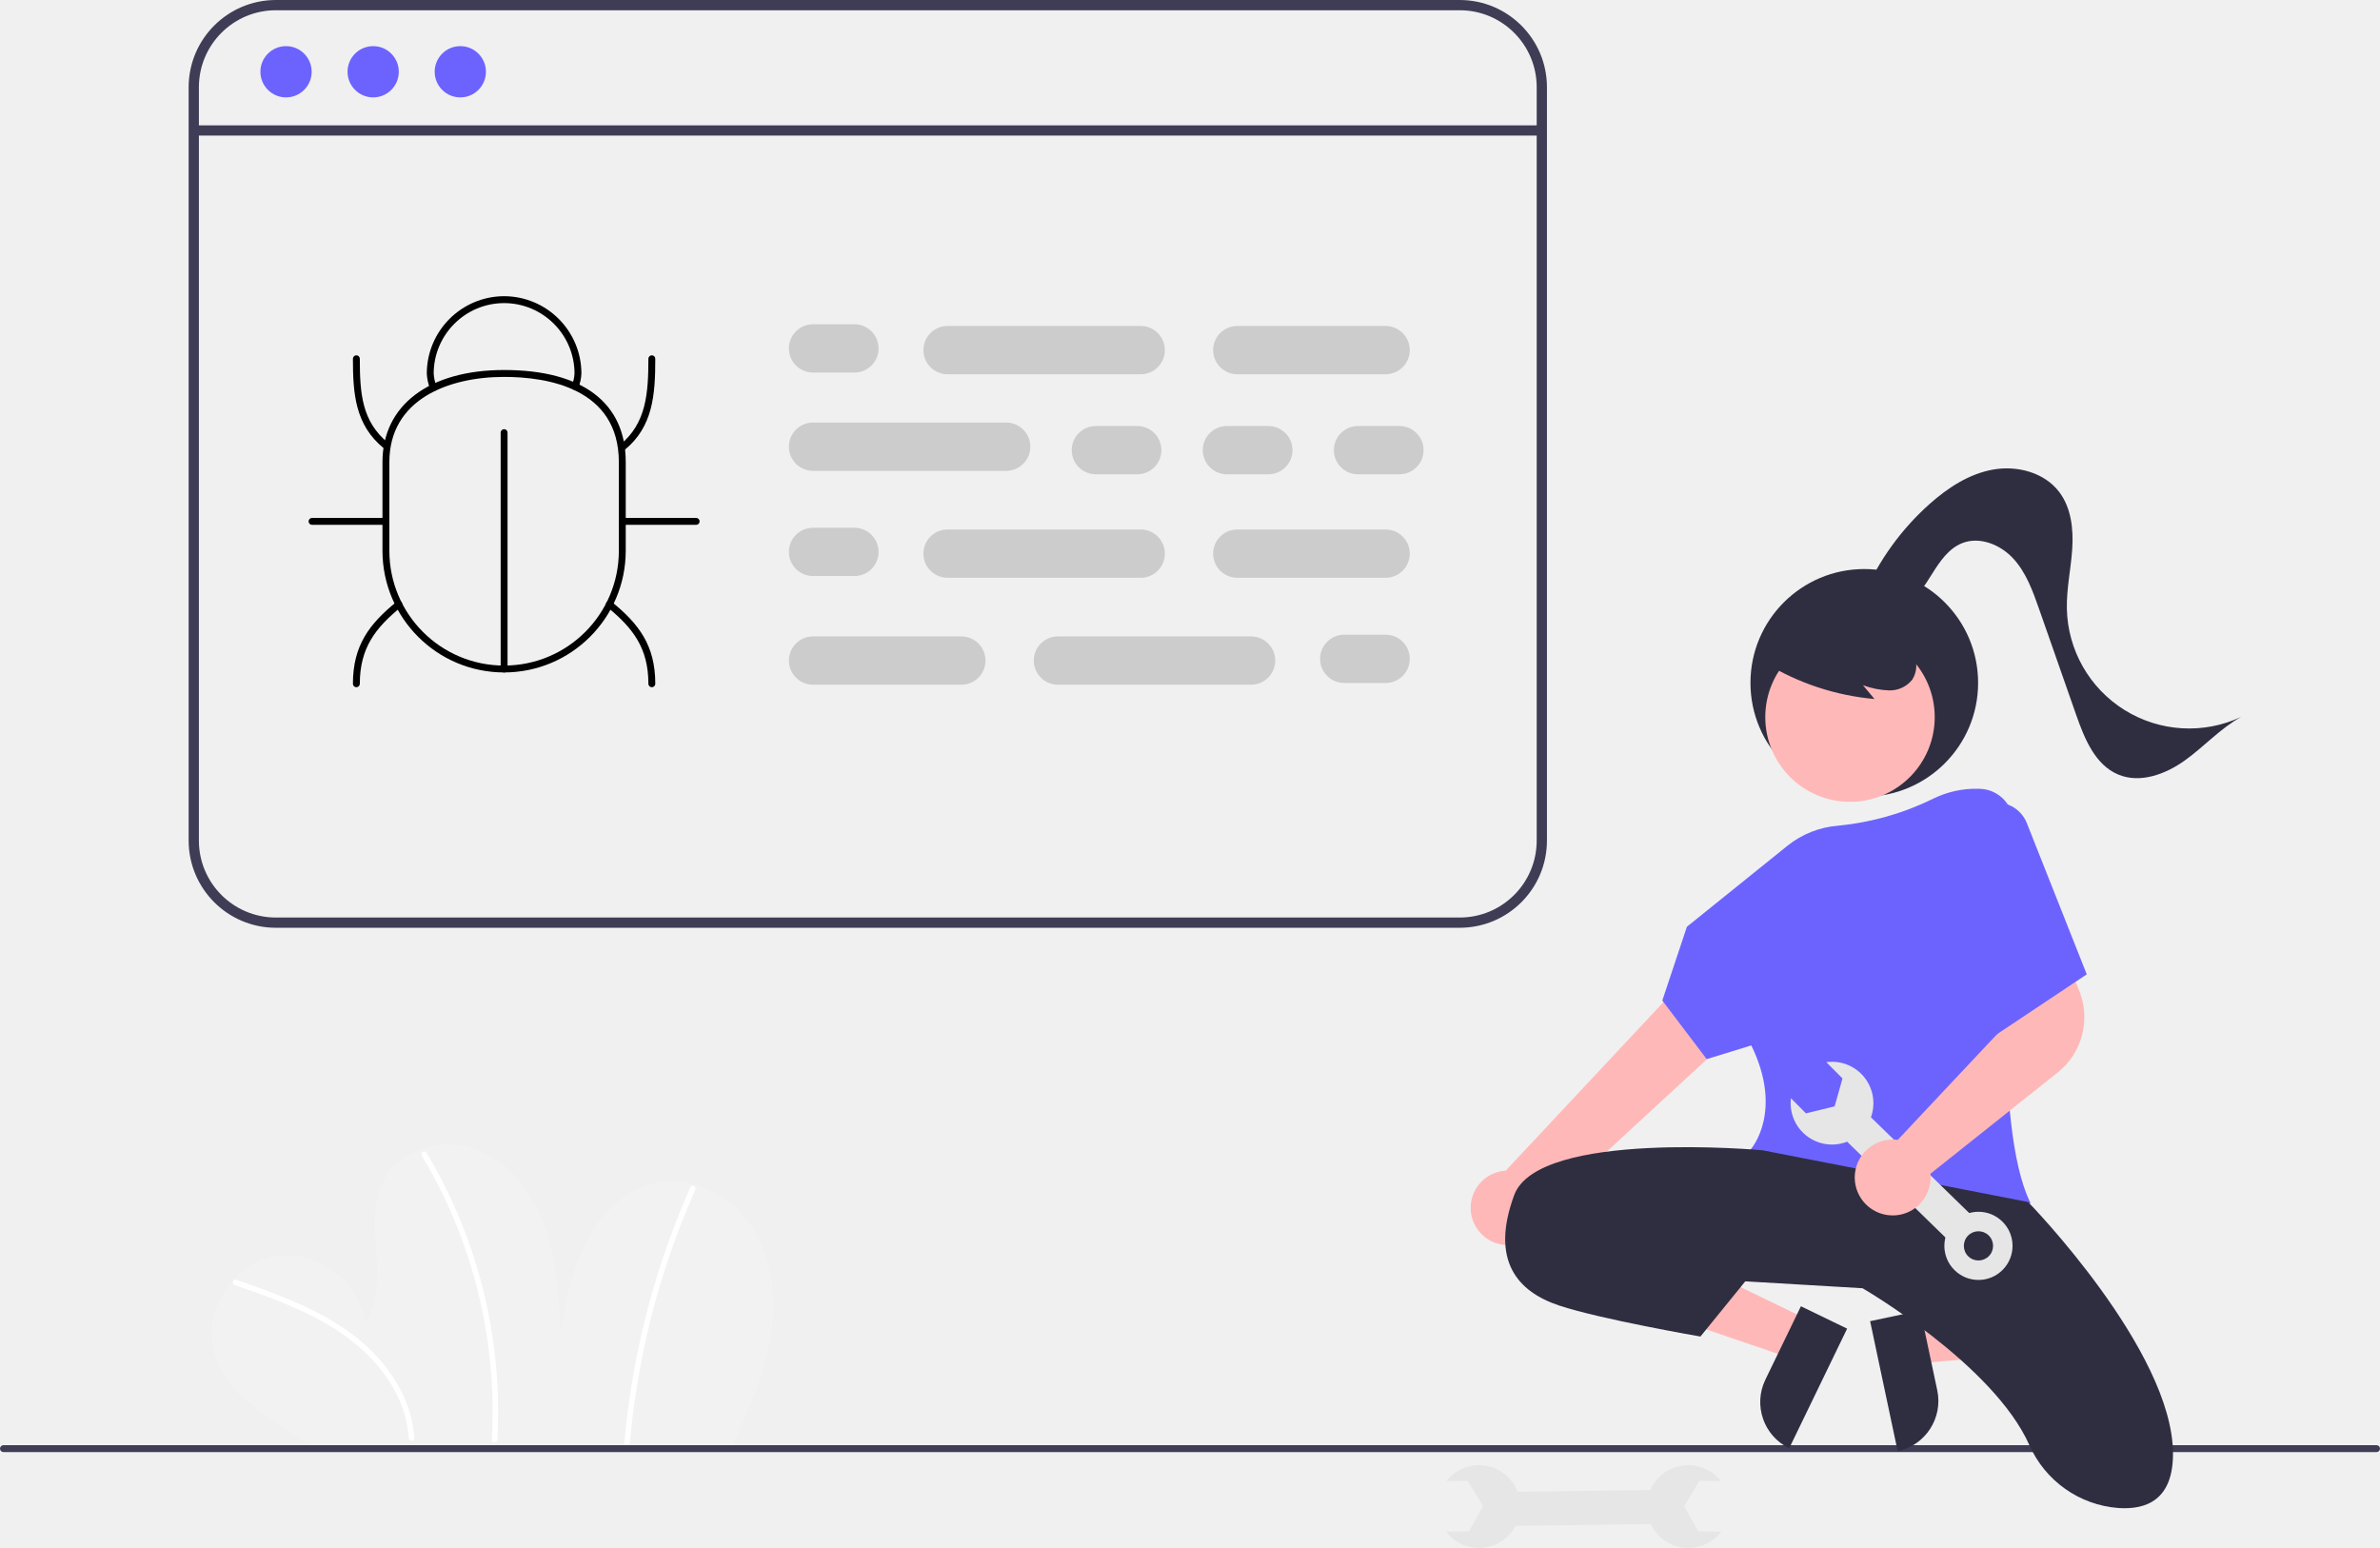
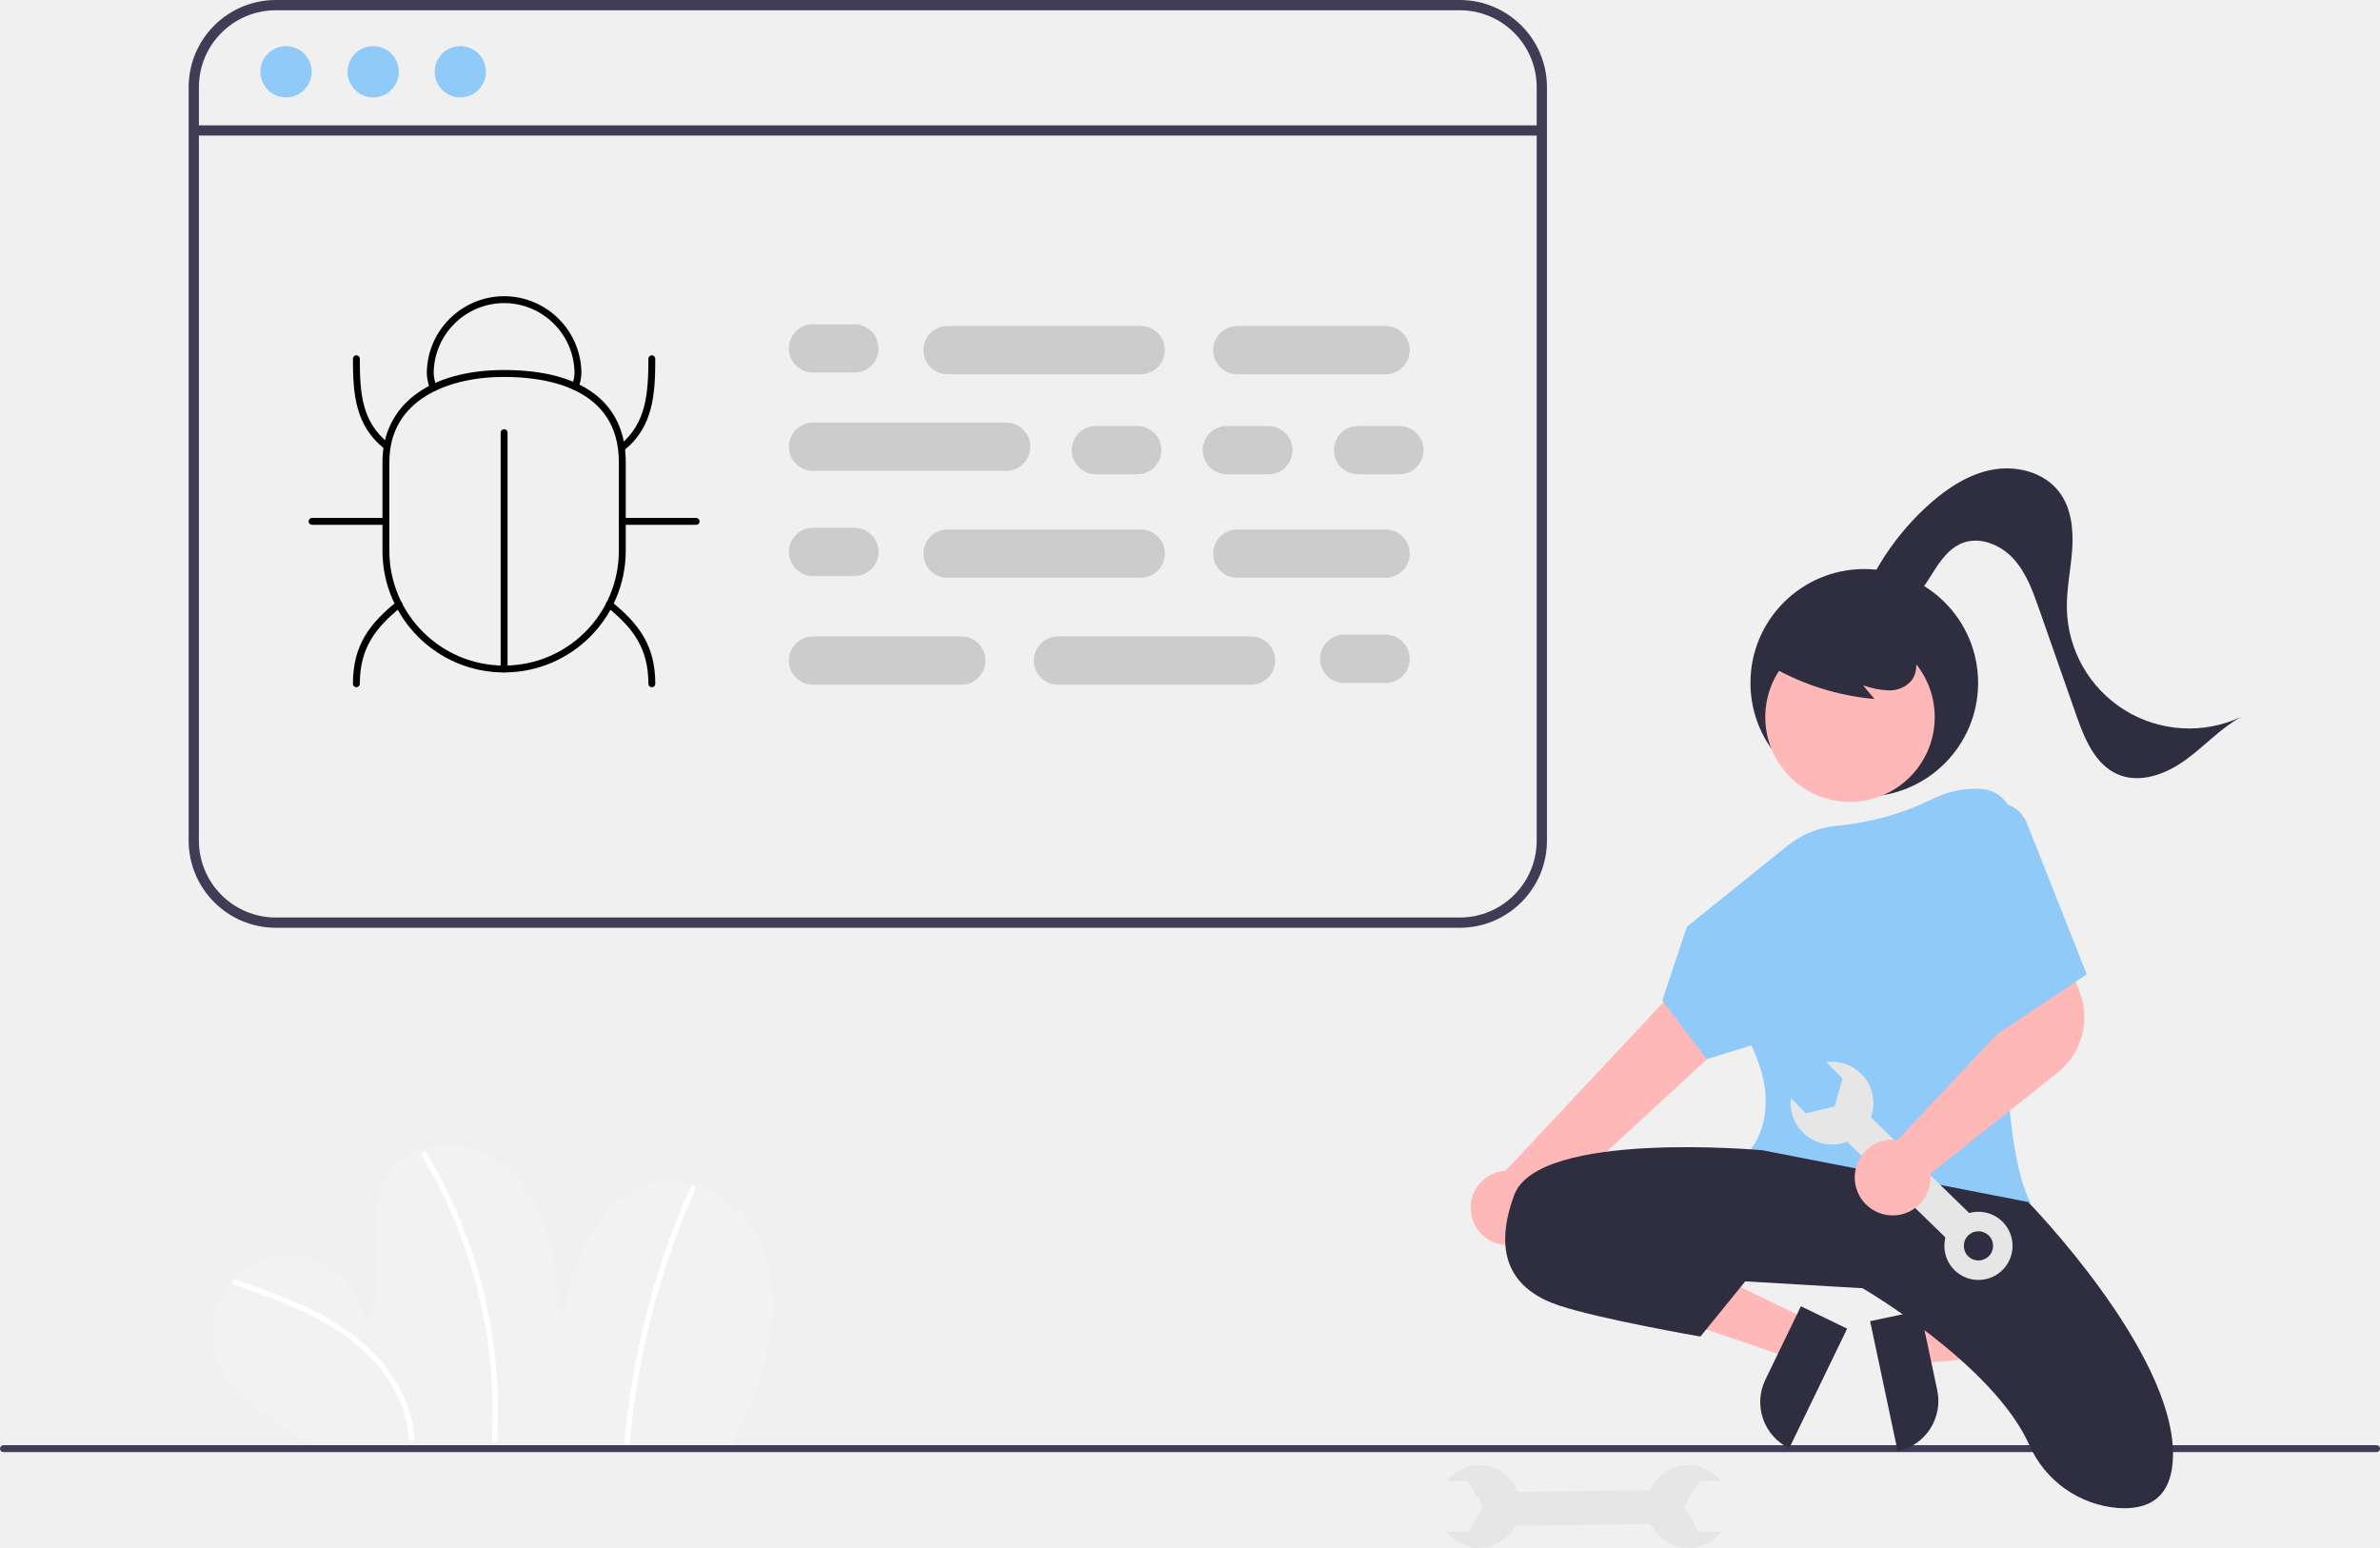
<svg xmlns="http://www.w3.org/2000/svg" id="b42fa47e-1c96-4065-899a-c733dc223382" data-name="Layer 1" width="690" height="448.759" viewBox="0 0 690 448.759">
  <path d="M466.813,645.731c4.668-10.084,9.333-20.317,11.359-31.242s1.176-22.783-4.627-32.259-17.228-15.902-28.132-13.76c-8.955,1.759-16.146,8.813-20.357,16.91S419.158,602.61,417.52,611.588c-.529-10.2-1.09-20.564-4.478-30.2s-10.06-18.615-19.569-22.343-21.879-.796-26.891,8.103c-7.061,12.538,2.302,30.125-5.817,42.006-1.393-11.917-13.855-21.332-25.699-19.416s-20.701,14.781-18.265,26.529c1.45,6.99,6.219,12.936,11.922,17.232s12.334,9.274,18.895,12.09Z" transform="translate(-255 -225.6204)" fill="#f2f2f2" />
  <path d="M323.02,598.158c9.408,3.289,18.903,6.614,27.492,11.756,7.698,4.608,14.553,10.812,18.882,18.757a33.356,33.356,0,0,1,4.126,13.859c.063,1.018,1.655,1.025,1.592,0-.557-9.061-4.972-17.353-11.087-23.911-6.704-7.19-15.392-12.1-24.361-15.91-5.318-2.259-10.769-4.179-16.221-6.085-.969-.339-1.385,1.198-.423,1.535Z" transform="translate(-255 -225.6204)" fill="#fff" />
  <path d="M377.287,560.625a143.383,143.383,0,0,1,13.791,30.616,145.117,145.117,0,0,1,6.361,32.968,143.305,143.305,0,0,1,.152,18.837c-.059,1.023,1.533,1.02,1.592,0a145.194,145.194,0,0,0-2.04-33.82,146.926,146.926,0,0,0-9.769-32.44,143.25,143.25,0,0,0-8.712-16.963.796.796,0,0,0-1.374.803Z" transform="translate(-255 -225.6204)" fill="#fff" />
  <path d="M455.188,569.767a232.044,232.044,0,0,0-17.116,57.578q-1.342,8.365-2.078,16.812c-.089,1.02,1.503,1.014,1.592,0a231.209,231.209,0,0,1,12.738-58.025q2.834-7.892,6.239-15.562c.412-.928-.959-1.739-1.374-.803Z" transform="translate(-255 -225.6204)" fill="#fff" />
  <rect x="709.176" y="639.478" width="9.882" height="46.588" transform="translate(1112.595 -285.4804) rotate(89.25872)" fill="#e6e6e6" />
  <path d="M754.027,669.616l-6.653-.019-4.112-7.337,4.445-7.312,6.181.018a11.999,11.999,0,1,0,.139,14.651Z" transform="translate(-255 -225.6204)" fill="#e6e6e6" />
  <path d="M674.208,669.616l6.653-.019,4.112-7.337-4.445-7.312-6.181.018a11.999,11.999,0,1,1-.139,14.651Z" transform="translate(-255 -225.6204)" fill="#e6e6e6" />
  <path d="M944,646.59H256a1,1,0,0,1,0-2H944a1,1,0,0,1,0,2Z" transform="translate(-255 -225.6204)" fill="#3f3d56" />
  <circle cx="540.486" cy="197.969" r="33" fill="#2f2e41" />
  <polygon points="553.859 383.226 556.401 395.219 603.871 391.124 600.12 373.423 553.859 383.226" fill="#ffb8b8" />
  <path d="M789.188,618.497h38.531a0,0,0,0,1,0,0v14.887a0,0,0,0,1,0,0H804.075a14.887,14.887,0,0,1-14.887-14.887v0A0,0,0,0,1,789.188,618.497Z" transform="translate(108.7105 1320.973) rotate(-101.9647)" fill="#2f2e41" />
  <polygon points="524.12 382.586 518.777 393.621 473.673 378.264 481.559 361.979 524.12 382.586" fill="#ffb8b8" />
  <path d="M771.037,617.456h23.644a0,0,0,0,1,0,0v14.887a0,0,0,0,1,0,0H756.151a0,0,0,0,1,0,0v0A14.887,14.887,0,0,1,771.037,617.456Z" transform="translate(-379.9408 824.8682) rotate(-64.16458)" fill="#2f2e41" />
  <path d="M690.259,586.414a10.743,10.743,0,0,0,12.709-10.48l74.374-68.571-18.47-14.305-67.337,71.943a10.801,10.801,0,0,0-1.275,21.413Z" transform="translate(-255 -225.6204)" fill="#ffb8b8" />
  <circle cx="536.344" cy="207.898" r="24.561" fill="#ffb8b8" />
-   <path d="M813.386,577.893c-17.229 0-37.978-3.628-50.779-18.477l-.288-.334.297-.328c.097-.107,9.514-10.869.111-30.061L749.799,532.67,736.929,515.681l7.13-21.389,29.177-23.504a26.751,26.751,0,0,1,14.611-5.789,80.211,80.211,0,0,0,27.785-7.913,27.906,27.906,0,0,1,12.8-2.798l.574.016a9.95,9.95,0,0,1,9.641,10.708c-1.979,25.63-5.472,87.543,4.792,108.861l.265.551-.592.15A136.113,136.113,0,0,1,813.386,577.893Z" transform="translate(-255 -225.6204)" fill="#6c63ff" />
+   <path d="M813.386,577.893c-17.229 0-37.978-3.628-50.779-18.477l-.288-.334.297-.328c.097-.107,9.514-10.869.111-30.061L749.799,532.67,736.929,515.681l7.13-21.389,29.177-23.504a26.751,26.751,0,0,1,14.611-5.789,80.211,80.211,0,0,0,27.785-7.913,27.906,27.906,0,0,1,12.8-2.798l.574.016a9.95,9.95,0,0,1,9.641,10.708c-1.979,25.63-5.472,87.543,4.792,108.861l.265.551-.592.15A136.113,136.113,0,0,1,813.386,577.893Z" transform="translate(-255 -225.6204)" fill="#90caf9" />
  <path d="M765.986,559.09s-65-6-72,13,1,28,13,32,41,9,41,9l13-16,34,2s37.885,21.973,48.36,45.474A30.762,30.762,0,0,0,869.123,662.802c8.398.584,15.863-2.587,15.863-15.712,0-30-42-73-42-73Z" transform="translate(-255 -225.6204)" fill="#2f2e41" />
  <path d="M716.486,588.59s17-5,44,8" transform="translate(-255 -225.6204)" fill="#2f2e41" />
  <path d="M766.843,417.855a73.041,73.041,0,0,0,31.599,10.412l-3.331-3.991a24.477,24.477,0,0,0,7.561,1.501,8.281,8.281,0,0,0,6.75-3.159,7.702,7.702,0,0,0,.516-7.115,14.589,14.589,0,0,0-4.589-5.739,27.323,27.323,0,0,0-25.431-4.545,16.33,16.33,0,0,0-7.595,4.872,9.236,9.236,0,0,0-1.863,8.561" transform="translate(-255 -225.6204)" fill="#2f2e41" />
  <path d="M795.309,398.224A75.485,75.485,0,0,1,814.446,371.703c5.292-4.703,11.472-8.743,18.446-9.963s14.833.87,19.111,6.511c3.498,4.613,4.152,10.793,3.767,16.569s-1.676,11.497-1.553,17.284a35.468,35.468,0,0,0,50.527,31.351c-6.022,3.329-10.714,8.598-16.305,12.608s-12.963,6.76-19.312,4.11c-6.718-2.804-9.8-10.419-12.206-17.29L846.189,402.244c-1.824-5.209-3.739-10.572-7.462-14.645s-9.765-6.557-14.889-4.509c-3.884,1.552-6.413,5.258-8.63,8.804s-4.557,7.32-8.304,9.179-9.298.715-10.523-3.285" transform="translate(-255 -225.6204)" fill="#2f2e41" />
  <rect x="802.919" y="543.314" width="9.882" height="46.588" transform="translate(-416.7474 524.1384) rotate(-45.74128)" fill="#e6e6e6" />
  <path d="M821.51,579.909a9.882,9.882,0,1,0,13.975-.181A9.882,9.882,0,0,0,821.51,579.909Zm10.111,9.853a4.235,4.235,0,1,1-.077-5.989A4.235,4.235,0,0,1,831.621,589.762Z" transform="translate(-255 -225.6204)" fill="#e6e6e6" />
  <path d="M784.48,533.549l4.69,4.718-2.28,8.096-8.314,2.028-4.358-4.383a11.999,11.999,0,1,0,10.262-10.458Z" transform="translate(-255 -225.6204)" fill="#e6e6e6" />
  <path d="M803.736,577.979a11.579,11.579,0,0,1-1.268-.07,11.023,11.023,0,0,1-9.68-9.681,11.003,11.003,0,0,1,10.931-12.25,10.625,10.625,0,0,1,1.466.109L838.763,520.342l-3.505-11.685,17.605-7.892,4.934,12.06a20.49,20.49,0,0,1-6.177,23.672l-36.961,29.401a10.259,10.259,0,0,1,.06,1.079,11.018,11.018,0,0,1-3.664,8.197A10.872,10.872,0,0,1,803.736,577.979Z" transform="translate(-255 -225.6204)" fill="#ffb8b8" />
-   <path d="M829.986,459.09h0a9.453,9.453,0,0,1,12.628,5.156l17.372,43.844-27,18Z" transform="translate(-255 -225.6204)" fill="#6c63ff" />
+   <path d="M829.986,459.09h0a9.453,9.453,0,0,1,12.628,5.156l17.372,43.844-27,18Z" transform="translate(-255 -225.6204)" fill="#90caf9" />
  <path d="M703.486,469.327V250.883a25.298,25.298,0,0,0-25.262-25.262H334.954a25.298,25.298,0,0,0-25.262,25.262V469.327a25.298,25.298,0,0,0,25.262,25.262H678.224A25.298,25.298,0,0,0,703.486,469.327ZM334.954,491.618a22.317,22.317,0,0,1-22.29-22.29V250.883a22.317,22.317,0,0,1,22.29-22.29H678.224a22.317,22.317,0,0,1,22.29,22.29V469.327a22.317,22.317,0,0,1-22.29,22.29Z" transform="translate(-255 -225.6204)" fill="#3f3d56" />
  <path d="M700.514,264.924H312.664a1.486,1.486,0,1,1,0-2.972H700.514a1.486,1.486,0,0,1,0,2.972Z" transform="translate(-255 -225.6204)" fill="#3f3d56" />
-   <circle cx="82.926" cy="20.804" r="7.43" fill="#6c63ff" />
-   <circle cx="108.188" cy="20.804" r="7.43" fill="#6c63ff" />
-   <circle cx="133.451" cy="20.804" r="7.43" fill="#6c63ff" />
+   <circle cx="82.926" cy="20.804" r="7.43" fill="#90caf9" />
+   <circle cx="108.188" cy="20.804" r="7.43" fill="#90caf9" />
+   <circle cx="133.451" cy="20.804" r="7.43" fill="#90caf9" />
  <path d="M443.979,424.852a1.0 1,0,0,1-1-1c0-10.427-4.571-16.242-11.945-22.247a1.0 1,0,1,1,1.263-1.551c7.83,6.375,12.683,12.58,12.683,23.798A1.0 1,0,0,1,443.979,424.852Z" transform="translate(-255 -225.6204)" />
  <path d="M358.317,424.852a1.0 1,0,0,1-1-1c0-11.218,4.853-17.423,12.683-23.798a1.0 1,0,1,1,1.263,1.551c-7.375,6.005-11.945,11.821-11.945,22.247A1.0 1,0,0,1,358.317,424.852Z" transform="translate(-255 -225.6204)" />
  <path d="M435.413,356.322a1,1,0,0,1-.632-1.775c7.581-6.171,8.197-14.938,8.197-24.923a1,1,0,0,1,2,0c0,10.505-.672,19.748-8.935,26.474A.994.994,0,0,1,435.413,356.322Z" transform="translate(-255 -225.6204)" />
  <path d="M366.882,355.787a.994.994,0,0,1-.631-.225c-8.263-6.727-8.935-15.727-8.935-25.939a1,1,0,0,1,2,0c0,10.037.604,18.206,8.198,24.388a1,1,0,0,1-.632,1.775Z" transform="translate(-255 -225.6204)" />
  <path d="M456.828,377.772H435.413a1,1,0,0,1,0-2h21.416a1,1,0,1,1,0,2Z" transform="translate(-255 -225.6204)" />
  <path d="M366.883,377.772H345.467a1,1,0,0,1,0-2H366.883a1,1,0,0,1,0,2Z" transform="translate(-255 -225.6204)" />
  <path d="M401.148,420.569a1.0 1,0,0,1-1-1V351.039a1,1,0,0,1,2,0v68.53A1.0 1,0,0,1,401.148,420.569Z" transform="translate(-255 -225.6204)" />
  <path d="M401.148,420.569A35.305,35.305,0,0,1,365.883,385.304V359.586c0-16.468,13.513-26.699,35.265-26.699,22.741,0,35.265,9.482,35.265,26.699v25.717A35.305,35.305,0,0,1,401.148,420.569Zm0-85.681c-16.081,0-33.265,6.488-33.265,24.699v25.717a33.265,33.265,0,1,0,66.53,0V359.586C434.413,338.097,413.571,334.888,401.148,334.888Z" transform="translate(-255 -225.6204)" />
  <path d="M380.651,339.062a1,1,0,0,1-.929-.63,14.088,14.088,0,0,1-.988-4.532A22.476,22.476,0,0,1,401.089,311.491h.115a22.467,22.467,0,0,1,22.359,22.357,12.227,12.227,0,0,1-.91,4.211,1,1,0,0,1-1.85-.761,10.195,10.195,0,0,0,.761-3.487,20.454,20.454,0,0,0-20.363-20.32h-.11a20.461,20.461,0,0,0-20.359,20.362,12.076,12.076,0,0,0,.847,3.838,1.001,1.001,0,0,1-.928,1.371Z" transform="translate(-255 -225.6204)" />
  <path d="M502.71,333.623h-12a7,7,0,0,1,0-14h12a7,7,0,0,1,0,14Z" transform="translate(-255 -225.6204)" fill="#ccc" />
  <path d="M584.71,363.123h-12a7,7,0,0,1,0-14h12a7,7,0,0,1,0,14Z" transform="translate(-255 -225.6204)" fill="#ccc" />
  <path d="M622.71,363.123h-12a7,7,0,0,1,0-14h12a7,7,0,0,1,0,14Z" transform="translate(-255 -225.6204)" fill="#ccc" />
  <path d="M660.71,363.123h-12a7,7,0,0,1,0-14h12a7,7,0,0,1,0,14Z" transform="translate(-255 -225.6204)" fill="#ccc" />
  <path d="M585.71,334.123h-56a7,7,0,0,1,0-14h56a7,7,0,0,1,0,14Z" transform="translate(-255 -225.6204)" fill="#ccc" />
  <path d="M546.71,362.123h-56a7,7,0,0,1,0-14h56a7,7,0,0,1,0,14Z" transform="translate(-255 -225.6204)" fill="#ccc" />
  <path d="M656.71,334.123h-43a7,7,0,0,1,0-14h43a7,7,0,0,1,0,14Z" transform="translate(-255 -225.6204)" fill="#ccc" />
  <path d="M502.71,392.623h-12a7,7,0,0,1,0-14h12a7,7,0,0,1,0,14Z" transform="translate(-255 -225.6204)" fill="#ccc" />
  <path d="M585.71,393.123h-56a7,7,0,0,1,0-14h56a7,7,0,0,1,0,14Z" transform="translate(-255 -225.6204)" fill="#ccc" />
  <path d="M656.71,393.123h-43a7,7,0,0,1,0-14h43a7,7,0,0,1,0,14Z" transform="translate(-255 -225.6204)" fill="#ccc" />
  <path d="M637.71,416.623a7.008,7.008,0,0,1,7-7h12a7,7,0,0,1,0,14h-12A7.008,7.008,0,0,1,637.71,416.623Z" transform="translate(-255 -225.6204)" fill="#ccc" />
  <path d="M554.71,417.123a7.008,7.008,0,0,1,7-7h56a7,7,0,0,1,0,14h-56A7.008,7.008,0,0,1,554.71,417.123Z" transform="translate(-255 -225.6204)" fill="#ccc" />
  <path d="M483.71,417.123a7.008,7.008,0,0,1,7-7h43a7,7,0,0,1,0,14h-43A7.008,7.008,0,0,1,483.71,417.123Z" transform="translate(-255 -225.6204)" fill="#ccc" />
</svg>
